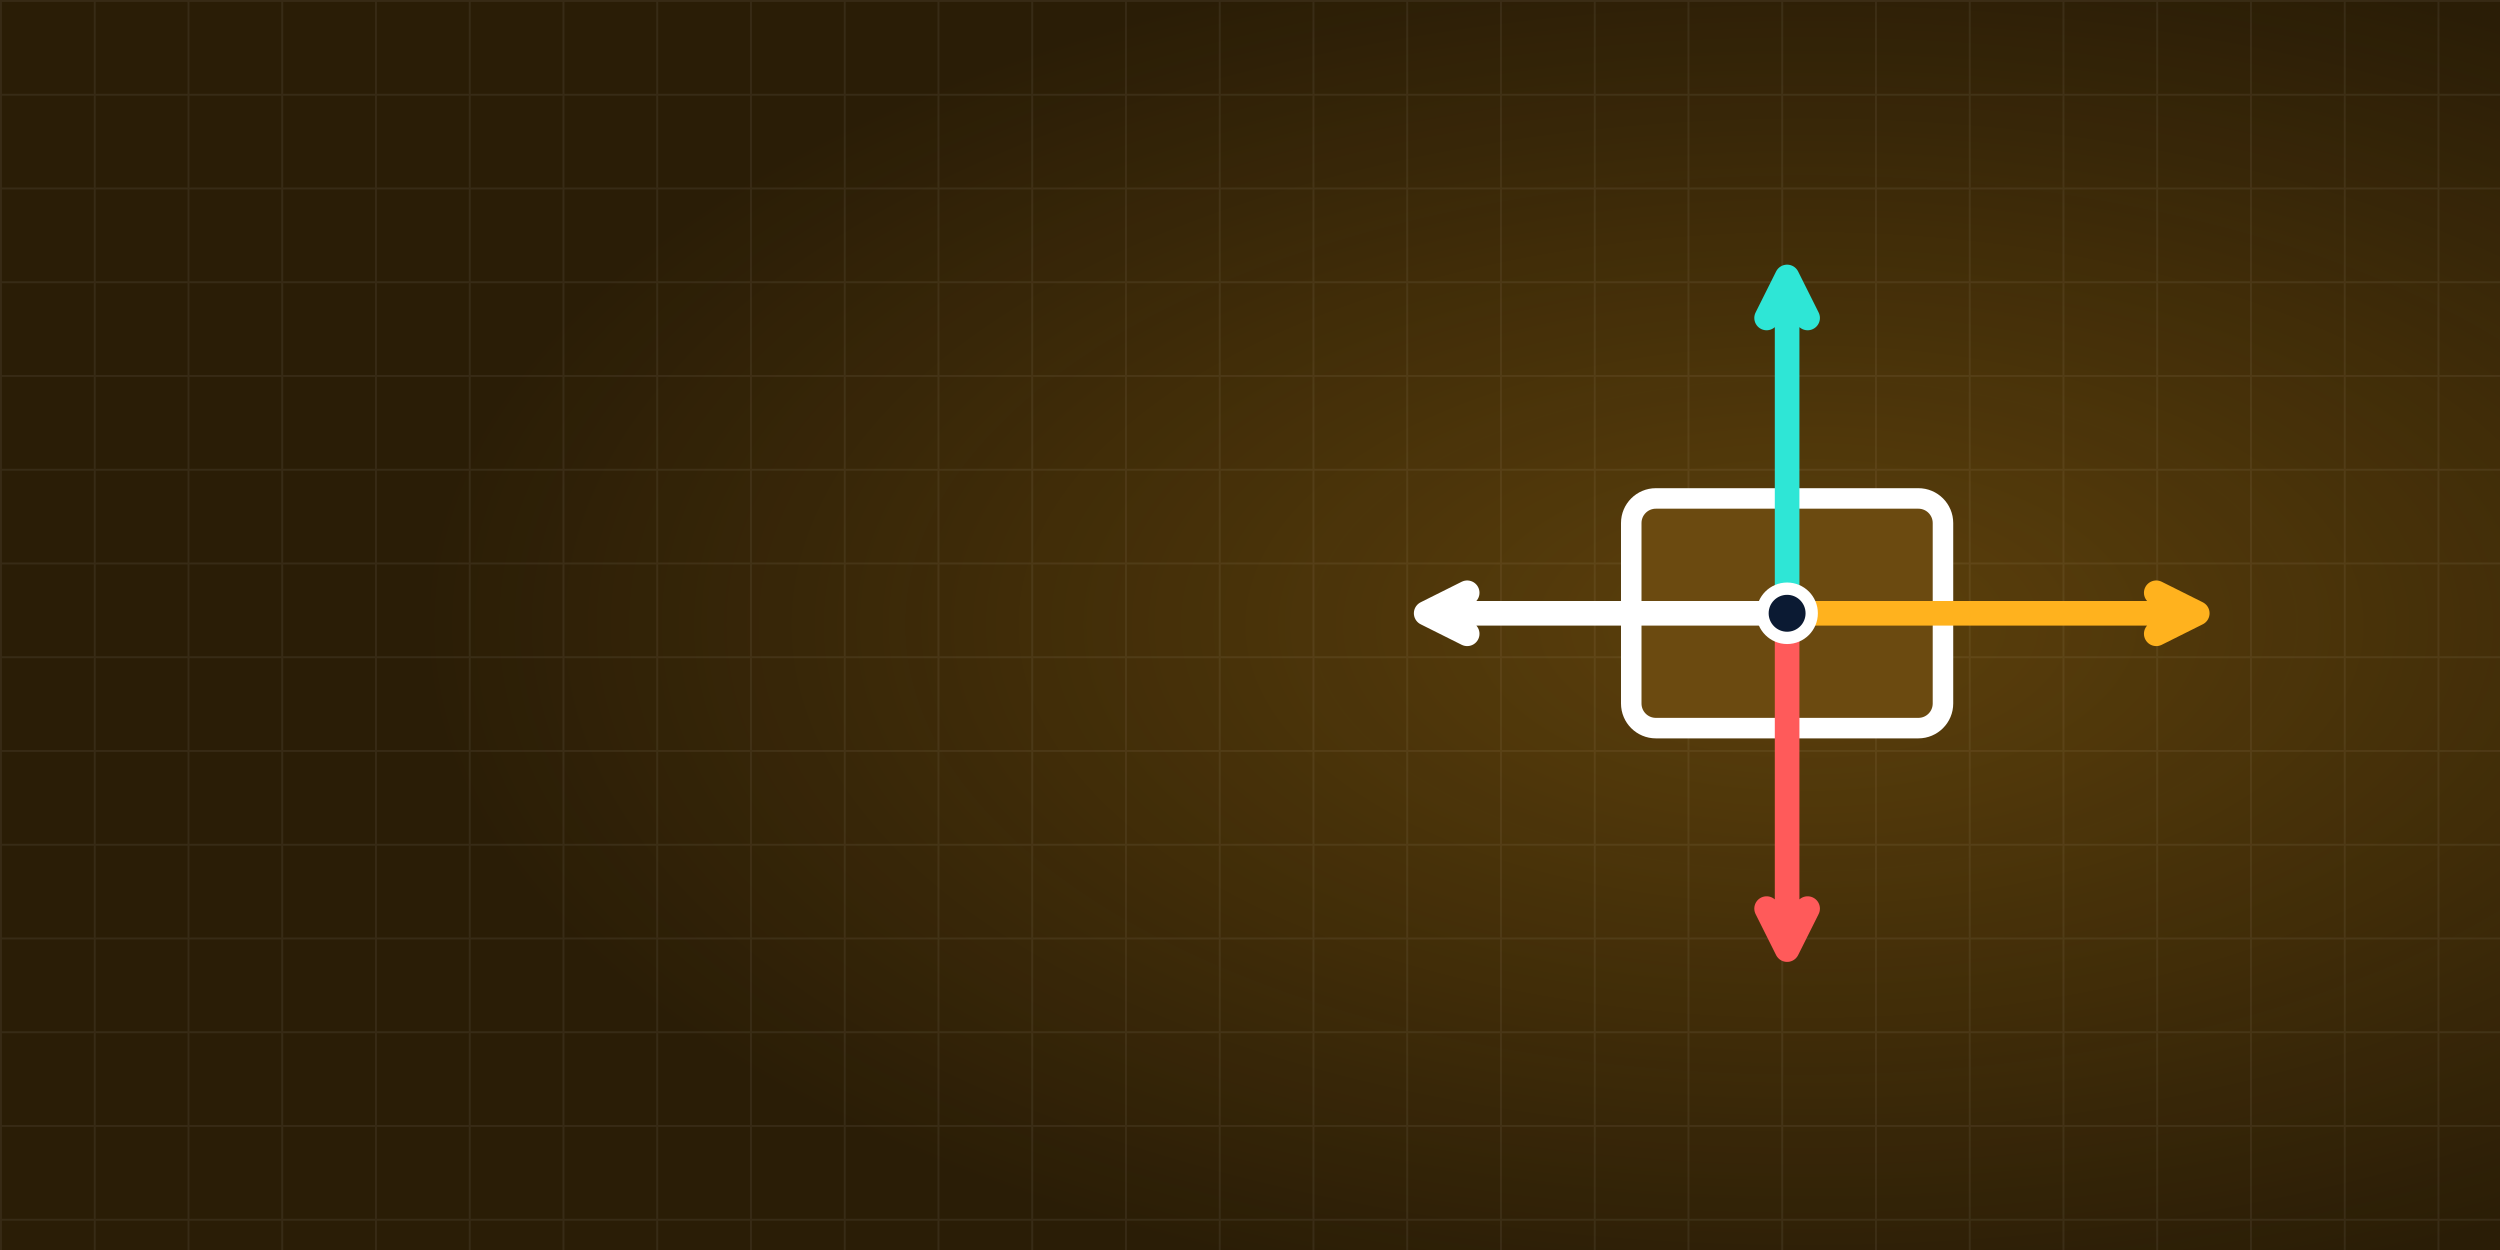
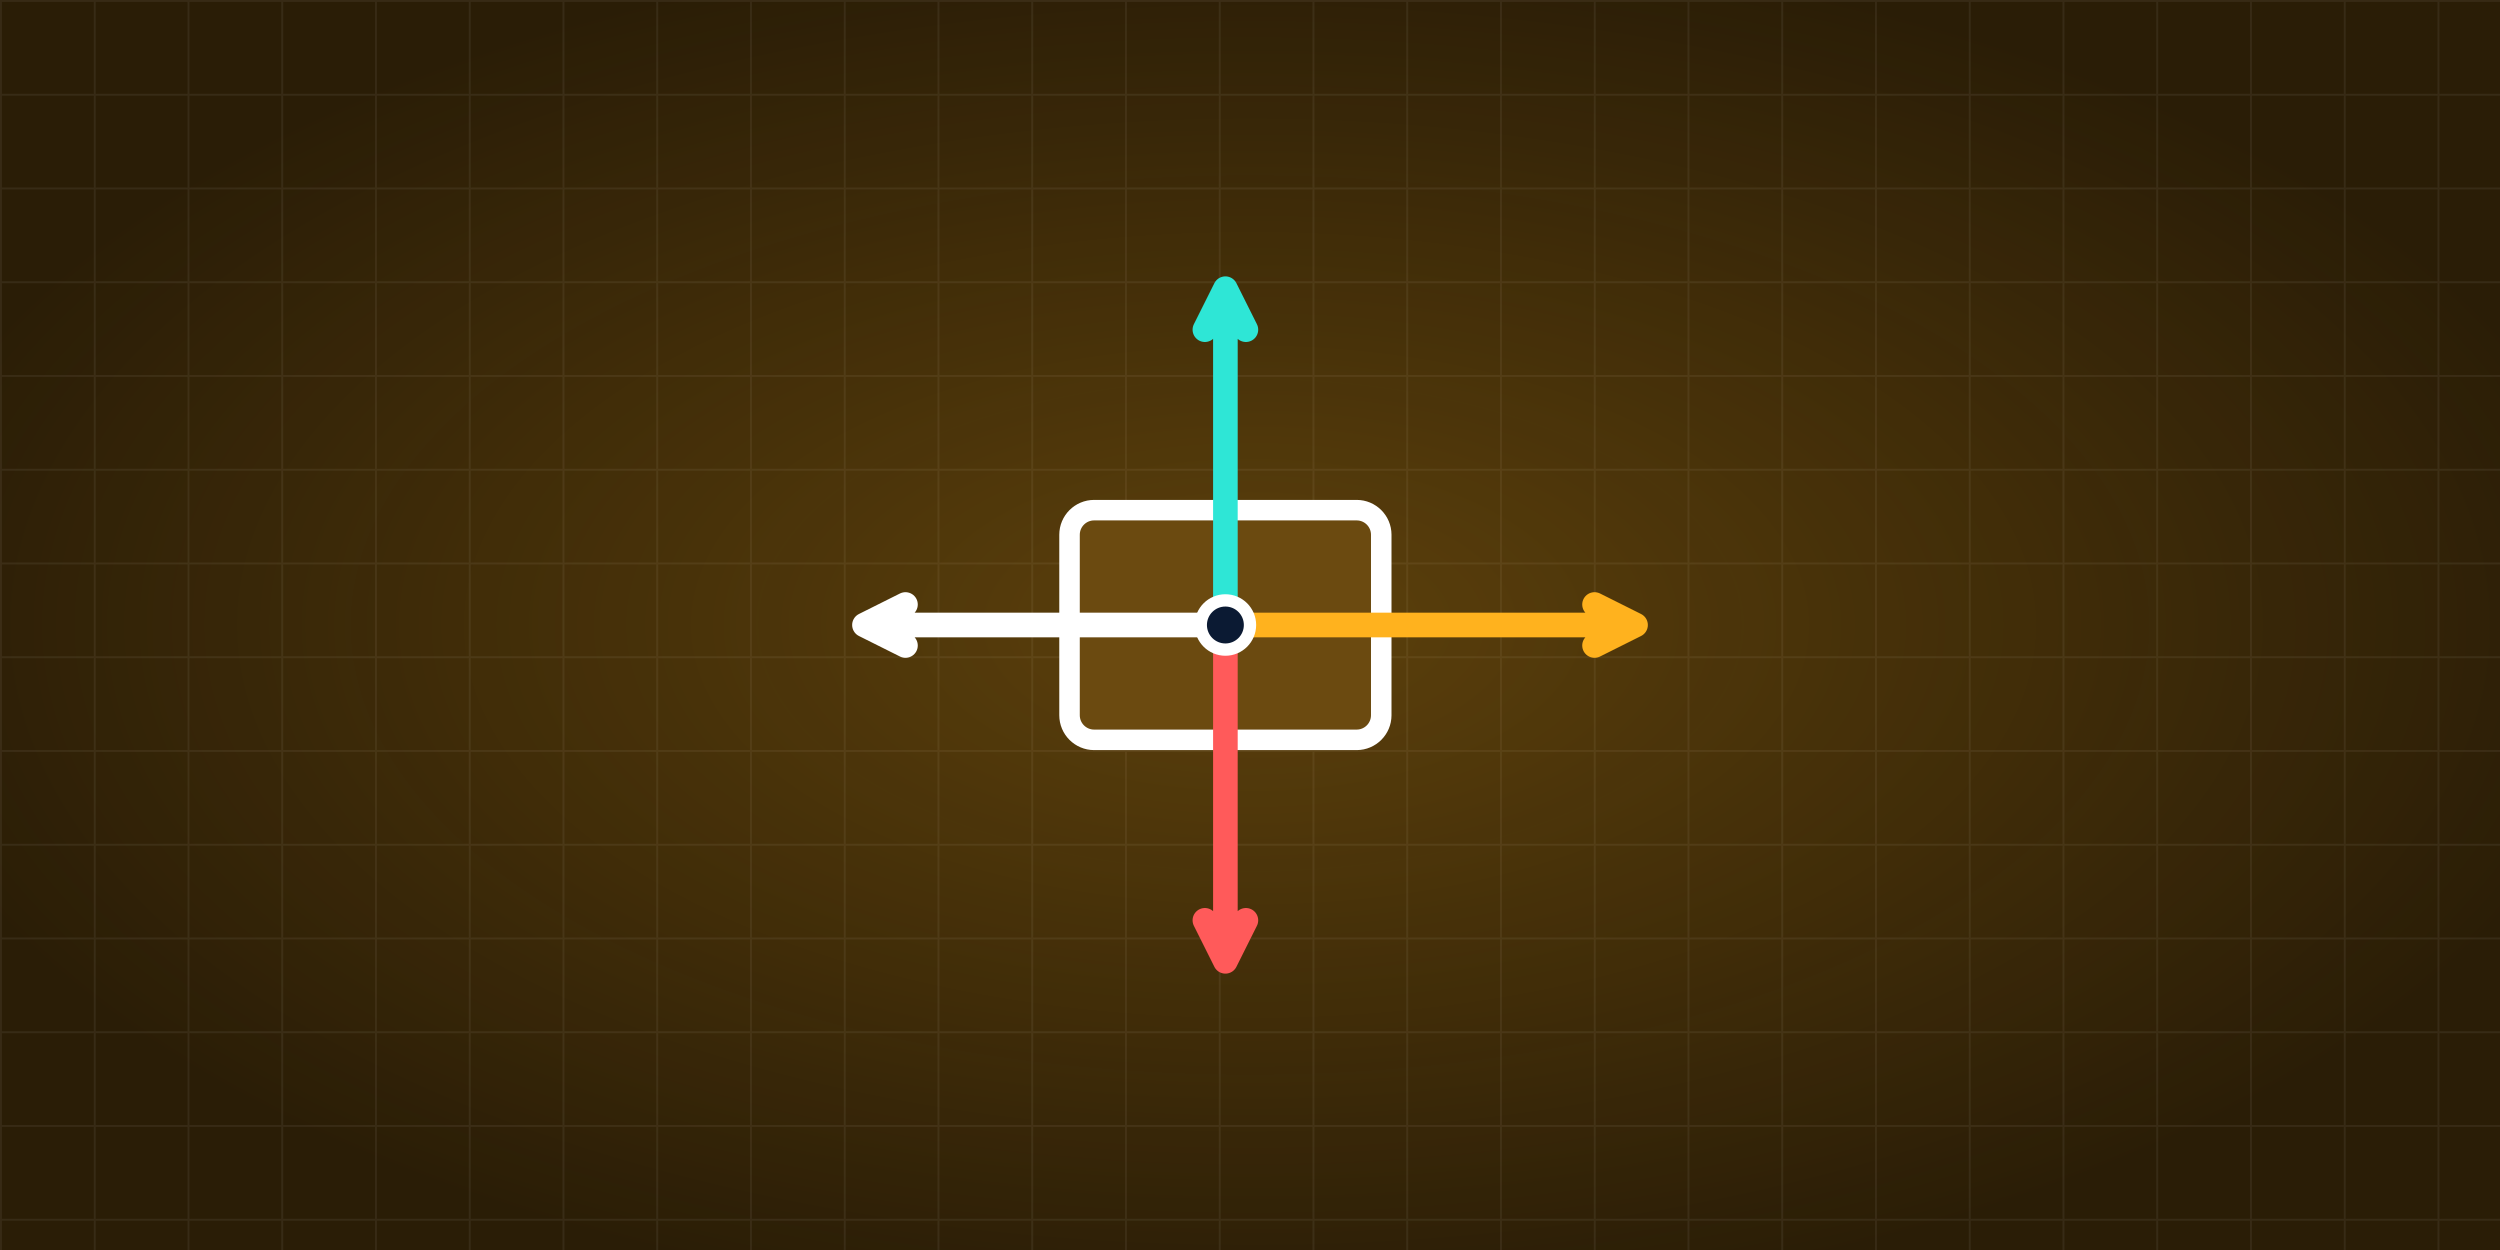
<svg xmlns="http://www.w3.org/2000/svg" viewBox="0 0 640 320">
  <defs>
    <pattern id="g" width="24" height="24" patternUnits="userSpaceOnUse">
      <path d="M24 0H0V24" fill="none" stroke="#fff" stroke-opacity=".06" />
    </pattern>
-     <radialGradient id="r" cx=".72" cy=".5" r=".55">
+     <radialGradient id="r" cx=".5" cy=".5" r=".55">
      <stop offset="0" stop-color="#FFB21E" stop-opacity=".24" />
      <stop offset="1" stop-color="#FFB21E" stop-opacity="0" />
    </radialGradient>
  </defs>
  <rect width="640" height="320" fill="#2A1D06" />
  <rect width="640" height="320" fill="url(#g)" />
  <rect width="640" height="320" fill="url(#r)" />
-   <g transform="translate(300 52) scale(1.05)">
+   <g transform="translate(156.2 55.0) scale(1.05)">
    <g stroke="#fff" stroke-width="5" stroke-linejoin="round" stroke-linecap="round">
      <rect x="112" y="72" width="76" height="56" rx="6" fill="#6B4A10" />
    </g>
    <path d="M150 100 L150 18 M155 28 L150 18 L145 28" stroke="#2EE6D6" stroke-width="6" stroke-linecap="round" stroke-linejoin="round" fill="none" />
    <path d="M150 100 L150 182 M145 172 L150 182 L155 172" stroke="#FF5A5A" stroke-width="6" stroke-linecap="round" stroke-linejoin="round" fill="none" />
    <path d="M150 100 L62 100 M72 95 L62 100 L72 105" stroke="#fff" stroke-width="6" stroke-linecap="round" stroke-linejoin="round" fill="none" />
    <path d="M150 100 L250 100 M240 105 L250 100 L240 95" stroke="#FFB21E" stroke-width="6" stroke-linecap="round" stroke-linejoin="round" fill="none" />
    <circle cx="150" cy="100" r="6" fill="#0B1A33" stroke="#fff" stroke-width="3" />
  </g>
</svg>
